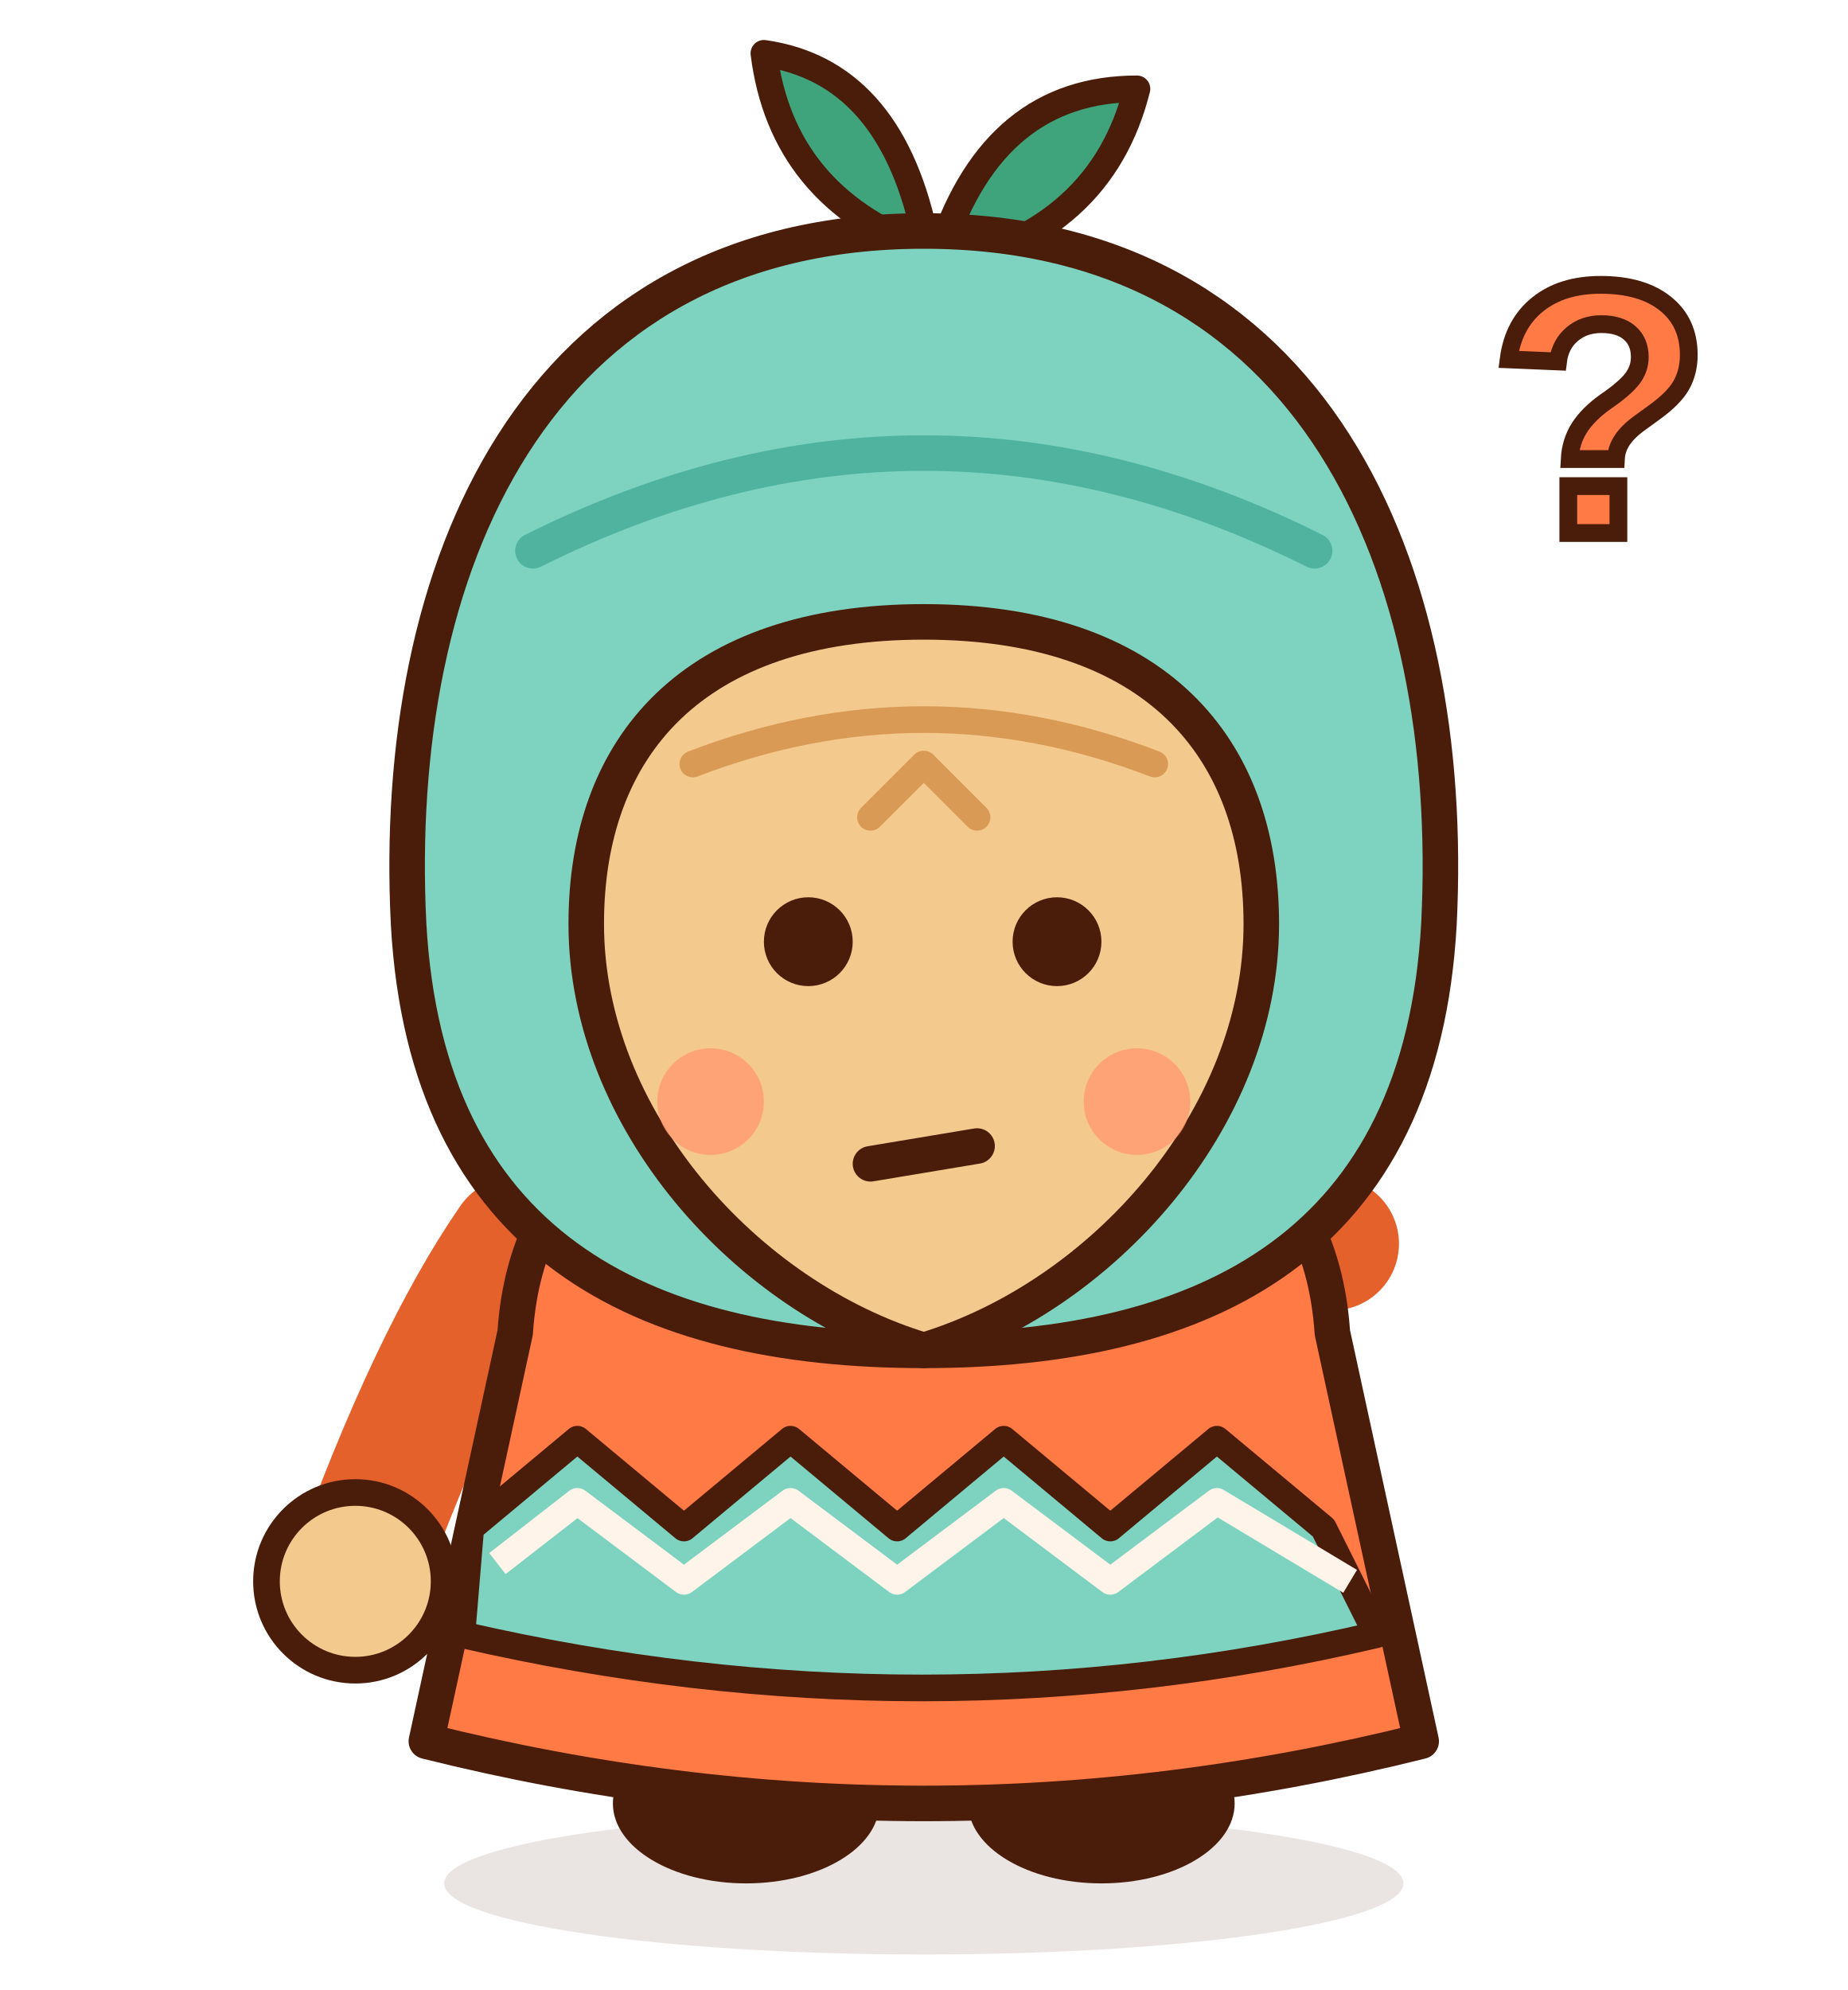
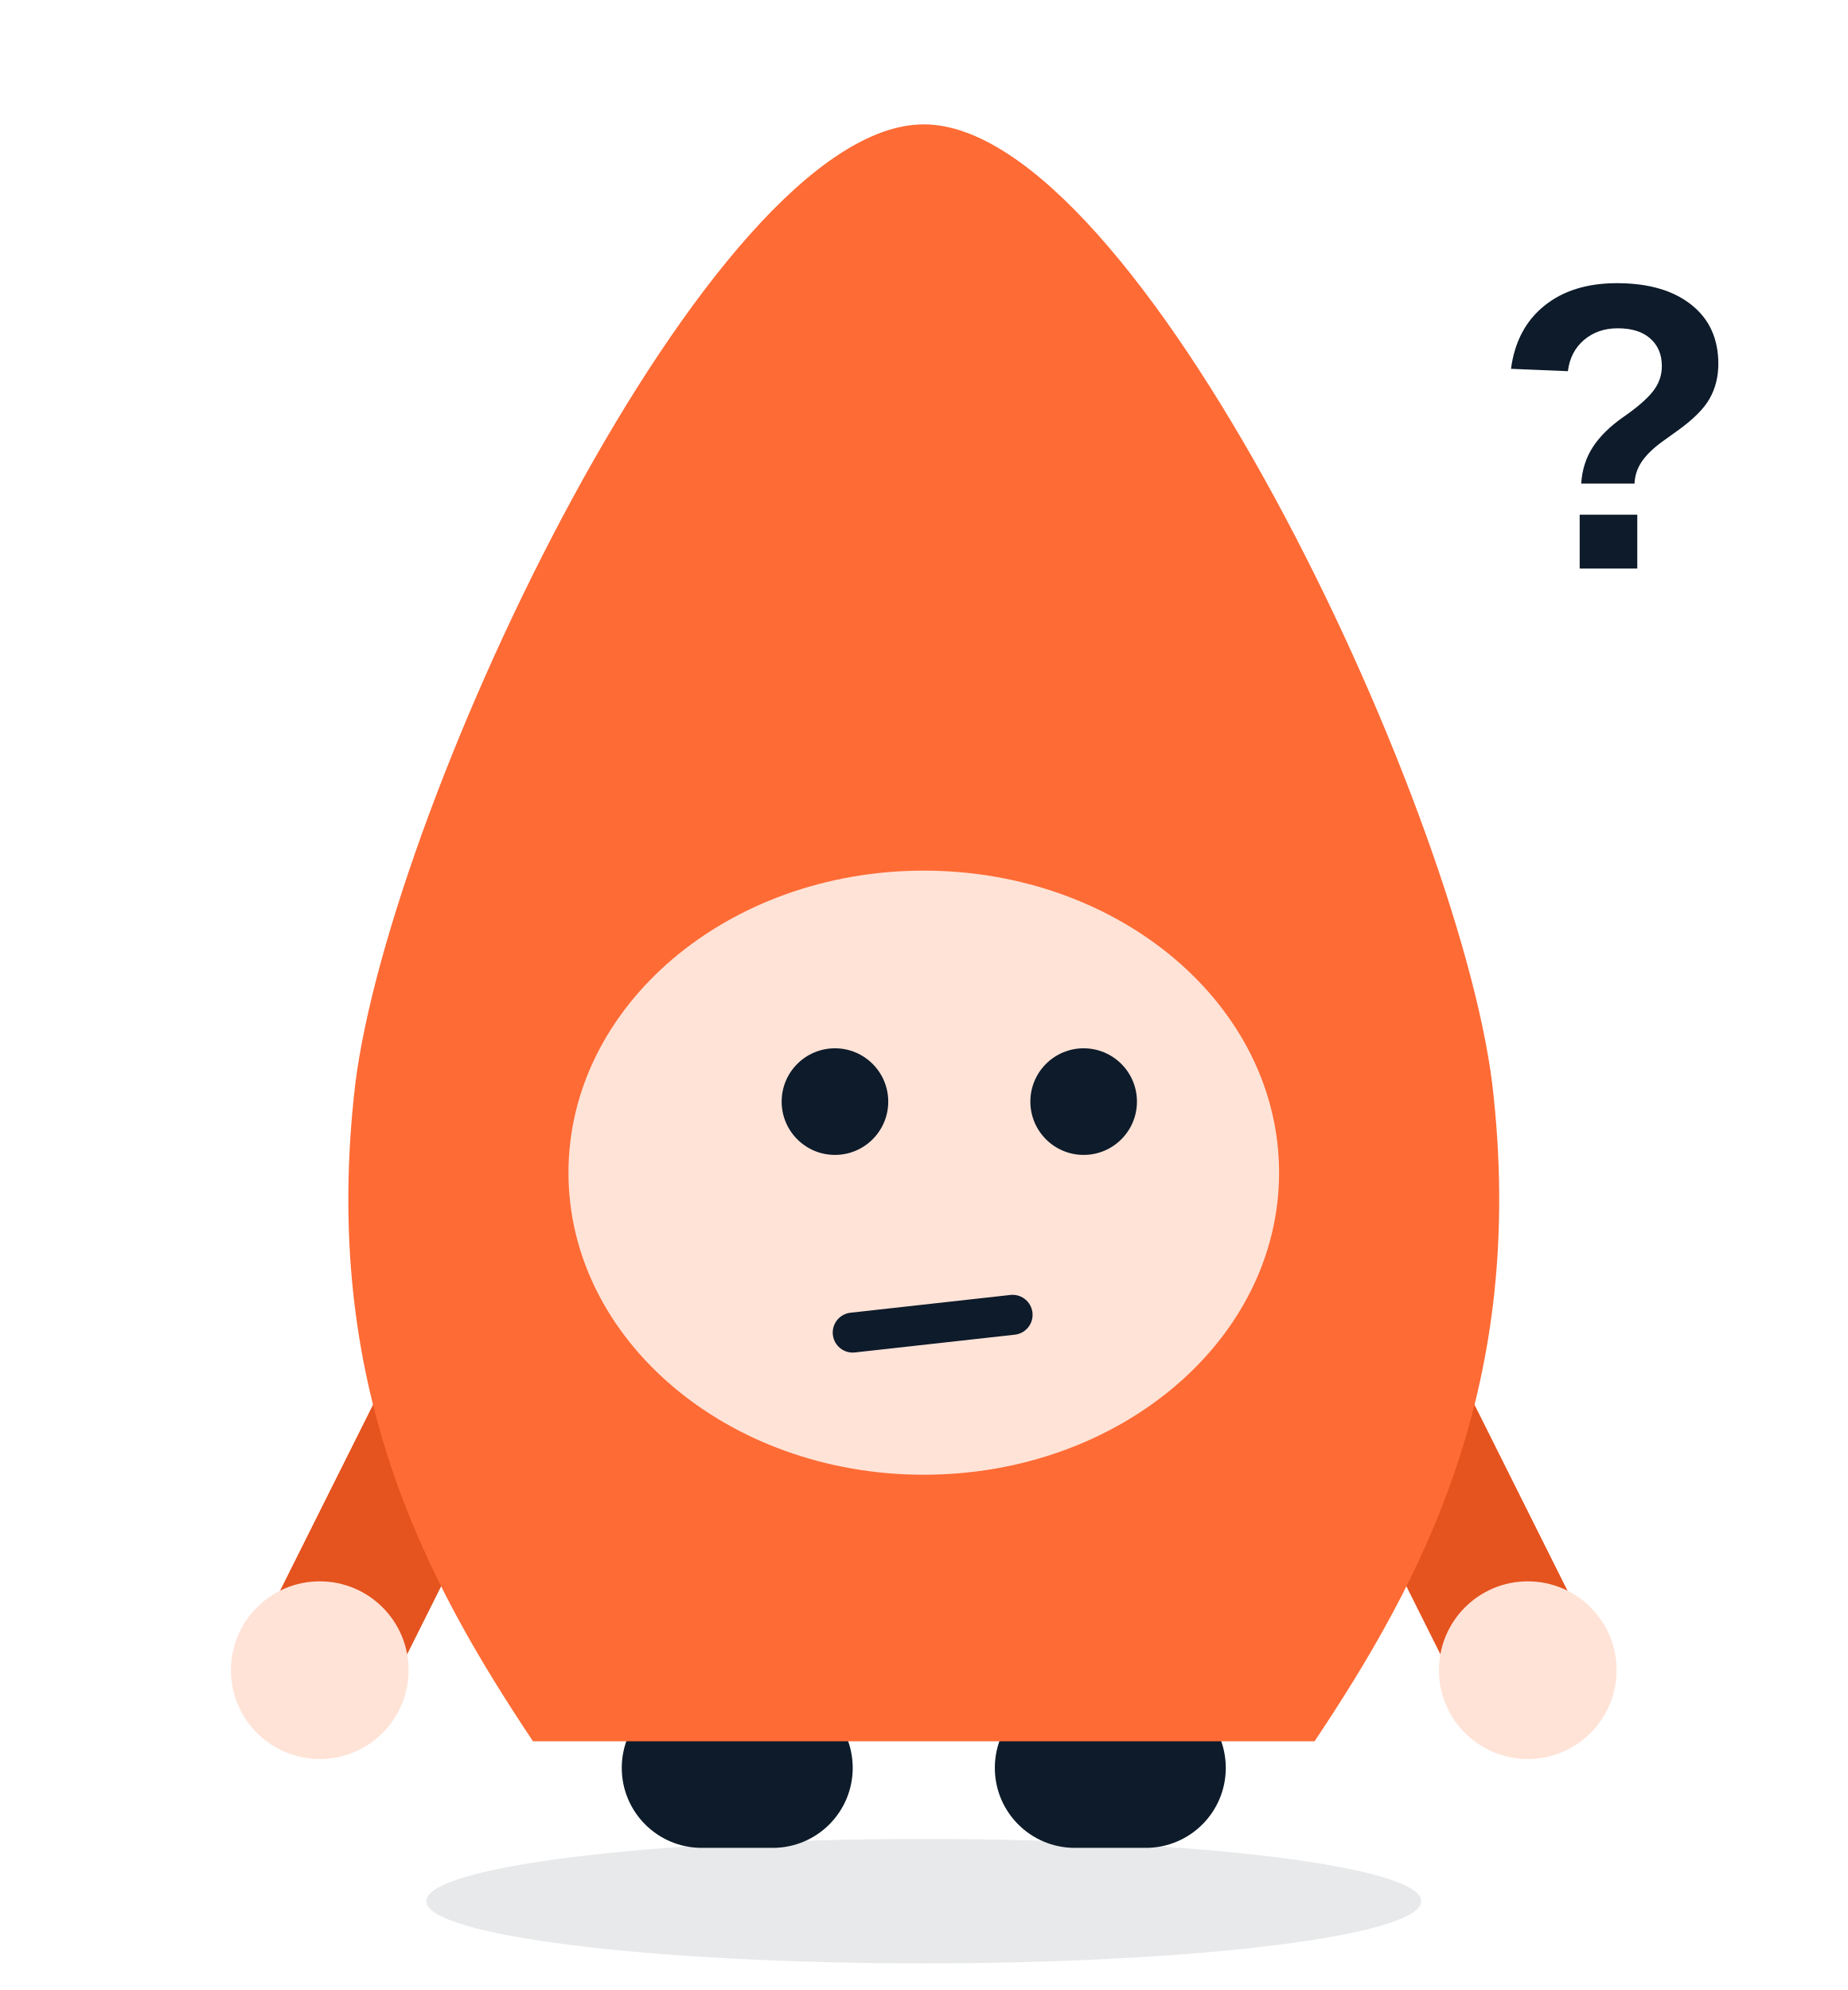
<svg xmlns="http://www.w3.org/2000/svg" viewBox="0 0 208 224" role="img">
-   <ellipse cx="104" cy="212" rx="54" ry="8" fill="#4A1D0A" opacity="0.12" />
-   <ellipse cx="84" cy="203" rx="15" ry="9" fill="#4A1D0A" />
-   <ellipse cx="124" cy="203" rx="15" ry="9" fill="#4A1D0A" />
-   <path d="M150 140 Q143.0 139.0 136 150" stroke="#E5612C" stroke-width="15" stroke-linecap="round" fill="none" />
-   <circle cx="136" cy="150" r="10" fill="#F4C98E" stroke="#4A1D0A" stroke-width="3" />
-   <path d="M58 140 Q49.0 153.0 40 178" stroke="#E5612C" stroke-width="15" stroke-linecap="round" fill="none" />
-   <circle cx="40" cy="178" r="10" fill="#F4C98E" stroke="#4A1D0A" stroke-width="3" />
-   <path d="M58 150 Q60 120 104 118 Q148 120 150 150 L160 196 Q104 210 48 196 Z" fill="#FF7A45" stroke="#4A1D0A" stroke-width="4" stroke-linejoin="round" />
-   <path d="M53 172 L65 162 L77 172 L89 162 L101 172 L113 162 L125 172 L137 162 L149 172 L155 184 Q104 196 52 184 Z" fill="#7DD3C0" stroke="#4A1D0A" stroke-width="3" stroke-linejoin="round" />
-   <path d="M56 176 L65 169 L77 178 L89 169 L101 178 L113 169 L125 178 L137 169 L152 178" stroke="#FFF4EA" stroke-width="3" fill="none" stroke-linejoin="round" />
-   <path d="M104 26 Q100 8 86 6 Q88 22 104 28 Z" fill="#3FA37C" stroke="#4A1D0A" stroke-width="3" stroke-linejoin="round" />
-   <path d="M106 28 Q112 10 128 10 Q124 26 106 30 Z" fill="#3FA37C" stroke="#4A1D0A" stroke-width="3" stroke-linejoin="round" />
-   <path d="M104 26 C60 26 44 64 46 104 C48 140 72 152 104 152 C136 152 160 140 162 104 C164 64 148 26 104 26 Z" fill="#7DD3C0" stroke="#4A1D0A" stroke-width="4" />
-   <path d="M60 62 Q104 40 148 62" stroke="#4FB3A0" stroke-width="4" fill="none" stroke-linecap="round" />
-   <path d="M104 70 C78 70 66 84 66 104 C66 126 84 146 104 152 C124 146 142 126 142 104 C142 84 130 70 104 70 Z" fill="#F4C98E" stroke="#4A1D0A" stroke-width="4" stroke-linejoin="round" />
-   <path d="M78 86 Q104 76 130 86" stroke="#D99A55" stroke-width="3" fill="none" stroke-linecap="round" />
-   <path d="M98 92 L104 86 L110 92" stroke="#D99A55" stroke-width="3" fill="none" stroke-linecap="round" stroke-linejoin="round" />
-   <circle cx="91" cy="106" r="5" fill="#4A1D0A" />
-   <circle cx="119" cy="106" r="5" fill="#4A1D0A" />
-   <circle cx="80" cy="124" r="6" fill="#FF9A70" opacity="0.8" />
-   <circle cx="128" cy="124" r="6" fill="#FF9A70" opacity="0.8" />
-   <path d="M98 131 L110 129" stroke="#4A1D0A" stroke-width="4" fill="none" stroke-linecap="round" />
-   <text x="168" y="60" font-family="Arial, sans-serif" font-size="40" font-weight="700" fill="#FF7A45" stroke="#4A1D0A" stroke-width="2">?</text>
+   <ellipse cx="104" cy="214" rx="56" ry="7" fill="#0D1B2A" opacity="0.1" />
+   <rect x="70" y="190" width="26" height="18" rx="9" fill="#0D1B2A" />
+   <rect x="112" y="190" width="26" height="18" rx="9" fill="#0D1B2A" />
+   <path d="M52 156 L36 188" stroke="#E5531F" stroke-width="16" stroke-linecap="round" />
+   <circle cx="36" cy="188" r="10" fill="#FFE3D7" />
+   <path d="M156 156 L172 188" stroke="#E5531F" stroke-width="16" stroke-linecap="round" />
+   <circle cx="172" cy="188" r="10" fill="#FFE3D7" />
+   <path d="M104 14 C128 14 164 90 168 122 C172 156 160 178 148 196 L60 196 C48 178 36 156 40 122 C44 90 80 14 104 14Z" fill="#FF6B35" />
+   <ellipse cx="104" cy="132" rx="40" ry="34" fill="#FFE3D7" />
+   <circle cx="94" cy="124" r="6" fill="#0D1B2A" />
+   <circle cx="122" cy="124" r="6" fill="#0D1B2A" />
+   <path d="M96 150 L114 148" stroke="#0D1B2A" stroke-width="4.5" stroke-linecap="round" />
+   <text x="168" y="64" font-family="Arial, sans-serif" font-weight="800" font-size="46" fill="#0D1B2A">?</text>
</svg>
